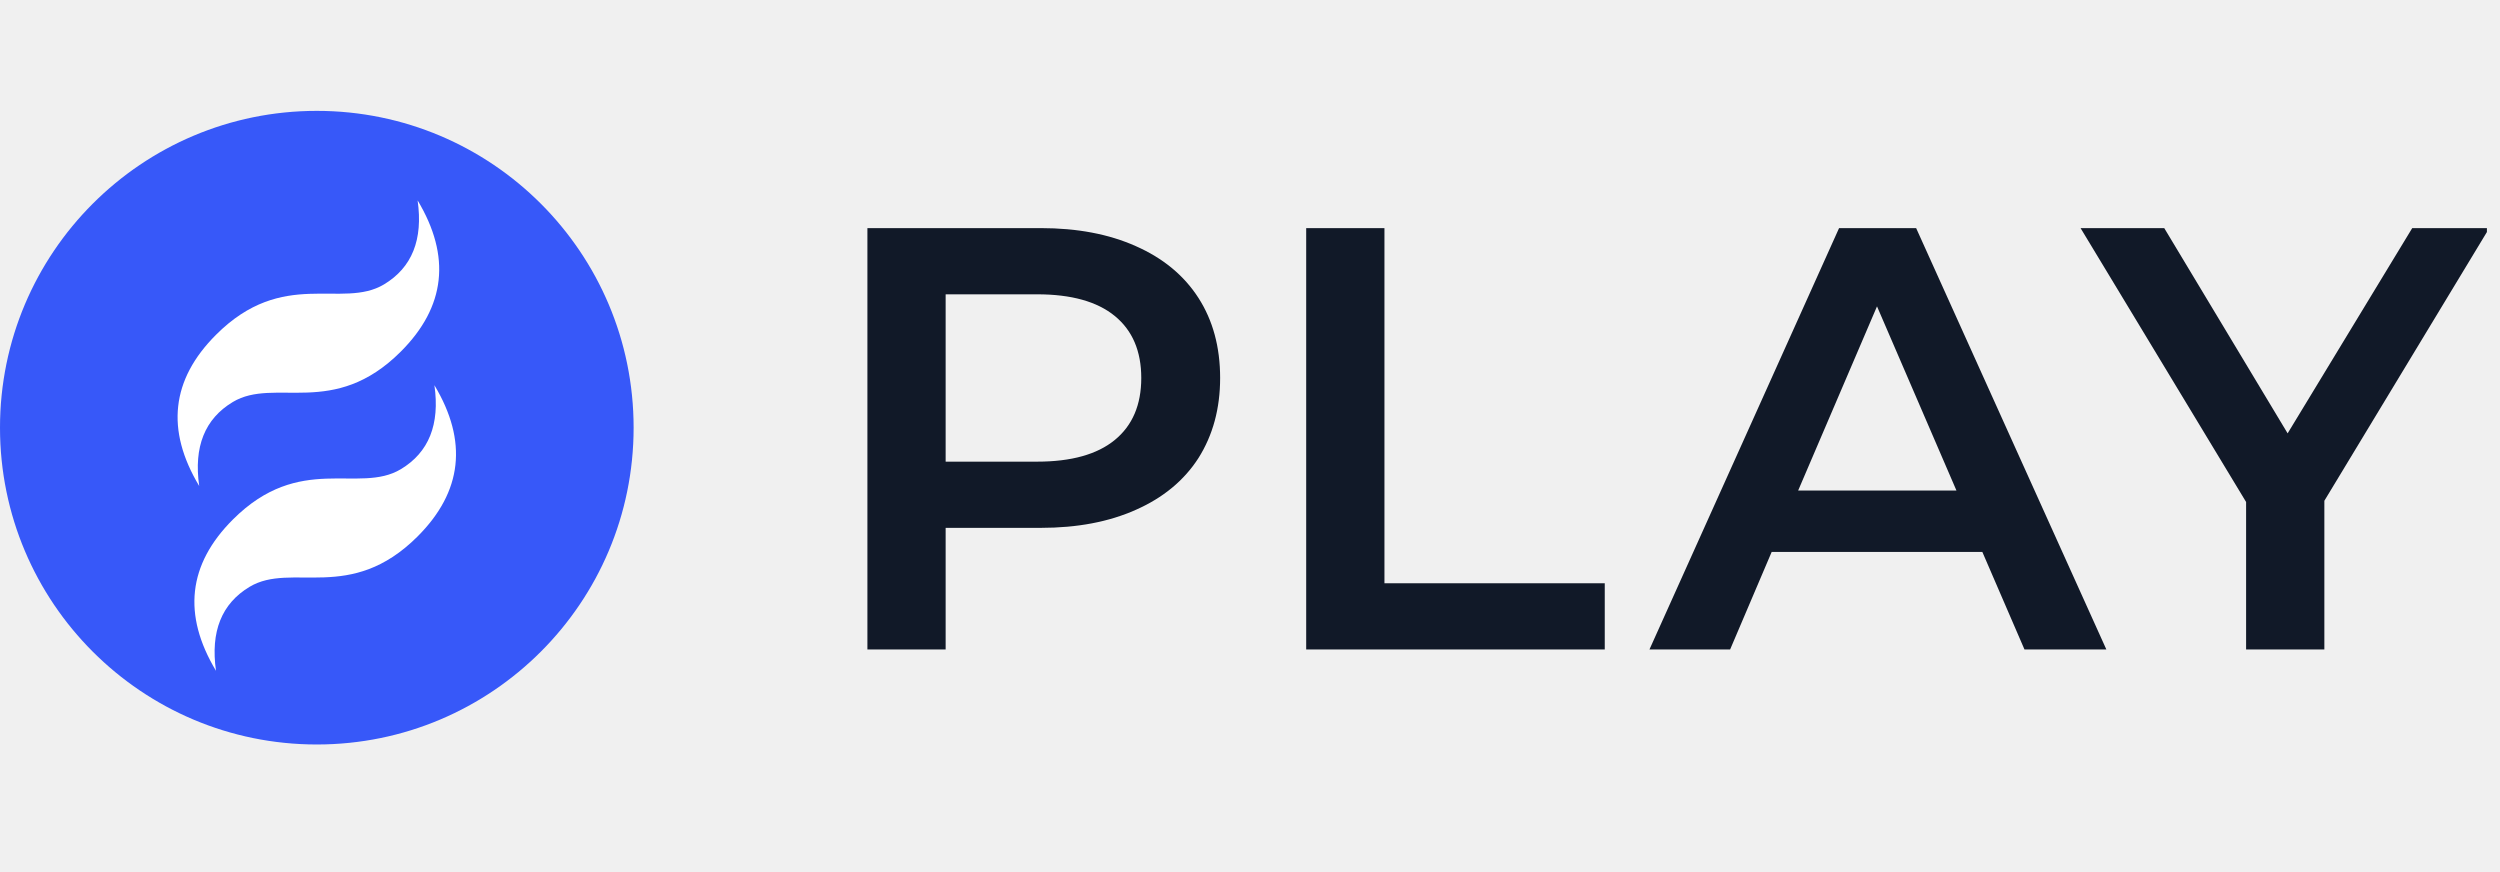
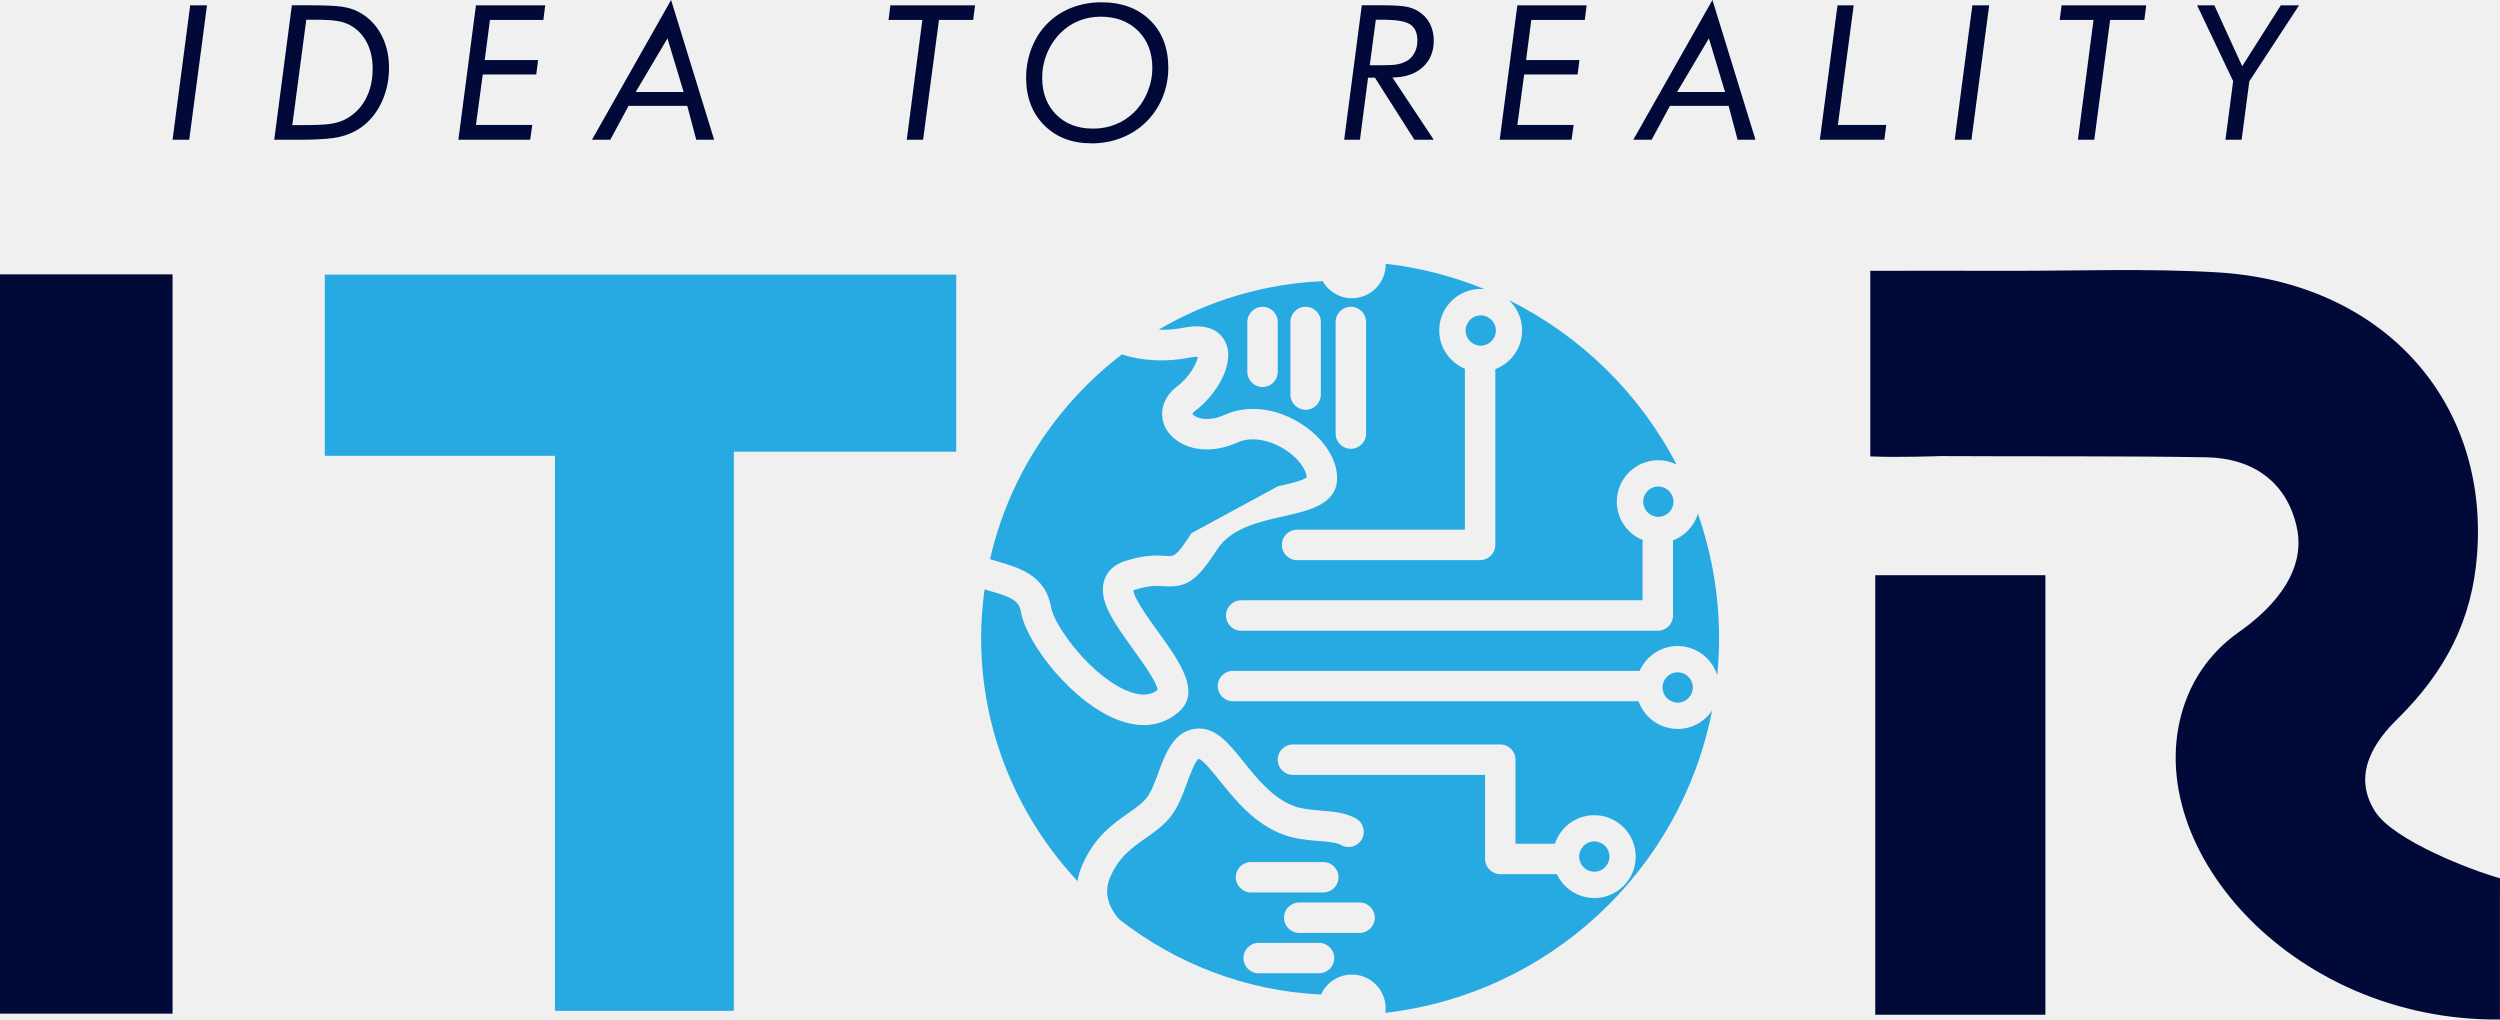
- <svg xmlns="http://www.w3.org/2000/svg" width="132" height="46" viewBox="0 0 132 46" fill="none">
-   <g clip-path="url(#clip0_2151_1148)">
-     <path d="M54.952 12.044C56.88 12.044 58.554 12.362 59.973 12.997C61.414 13.633 62.516 14.544 63.279 15.731C64.041 16.917 64.423 18.326 64.423 19.958C64.423 21.568 64.041 22.977 63.279 24.185C62.516 25.371 61.414 26.282 59.973 26.918C58.554 27.553 56.88 27.871 54.952 27.871H49.93V34.291H45.799V12.044H54.952ZM54.761 24.375C56.562 24.375 57.929 23.994 58.861 23.231C59.793 22.468 60.259 21.377 60.259 19.958C60.259 18.538 59.793 17.447 58.861 16.684C57.929 15.921 56.562 15.54 54.761 15.54H49.93V24.375H54.761ZM68.967 12.044H73.099V30.795H84.731V34.291H68.967V12.044ZM104.668 29.143H93.544L91.351 34.291H87.092L97.103 12.044H101.172L111.215 34.291H106.892L104.668 29.143ZM103.301 25.901L99.106 16.176L94.942 25.901H103.301ZM122.726 26.441V34.291H118.594V26.505L109.854 12.044H114.272L120.787 22.881L127.366 12.044H131.434L122.726 26.441Z" fill="#111928" />
-     <path d="M16.727 39.309C25.965 39.309 33.455 31.82 33.455 22.582C33.455 13.344 25.965 5.854 16.727 5.854C7.489 5.854 0 13.344 0 22.582C0 31.82 7.489 39.309 16.727 39.309Z" fill="#3758F9" />
-     <path fill-rule="evenodd" clip-rule="evenodd" d="M10.518 25.661C8.743 22.704 9.039 20.043 11.405 17.677C14.953 14.129 18.058 16.347 20.276 15.016C21.754 14.129 22.346 12.651 22.05 10.581C23.824 13.537 23.528 16.199 21.163 18.564C17.614 22.113 14.509 19.895 12.292 21.226C10.813 22.113 10.222 23.591 10.518 25.661ZM11.405 35.419C9.63 32.462 9.926 29.801 12.292 27.435C15.84 23.887 18.945 26.105 21.163 24.774C22.641 23.887 23.233 22.409 22.937 20.339C24.711 23.296 24.415 25.957 22.05 28.323C18.501 31.871 15.396 29.653 13.179 30.984C11.7 31.871 11.109 33.349 11.405 35.419Z" fill="white" />
+ <svg xmlns="http://www.w3.org/2000/svg" id="Layer_2" viewBox="0 0 392.64 160.13">
+   <defs>
+     <style>
+       .cls-1 {
+         fill: none;
+       }
+ 
+       .cls-2 {
+         fill: #000938;
+       }
+ 
+       .cls-3 {
+         fill: #27aae1;
+       }
+     </style>
+   </defs>
+   <g id="Layer_1-2" data-name="Layer_1">
+     <g>
+       <g>
+         <g>
+           <path class="cls-2" d="M392.64,137.94c-4.49-1.25-16.68-5.93-19.6-10.47-3.89-6.04.29-11.4,3.43-14.49,7.55-7.42,11.81-15.54,12.58-26,1.78-24.26-15.04-42.7-40.88-44.21-11.09-.65-22.25-.2-33.38-.24-6.94-.02-13.89,0-21.05,0v29.15c4.34.2,11.02-.05,11.02-.05,13.91.08,27.83-.04,41.73.19,7.27.12,12.64,3.81,14.23,10.97,1.71,7.7-5.03,13.63-9.05,16.45-1.99,1.4-6.24,4.78-8.49,11.1-7.81,21.88,16.31,50.11,49.45,49.78v-19.38" />
+           <path class="cls-3" d="M51.01,71.59h36.15v87.17h28.09v-87.82h34.93v-27.81H51.01v28.46Z" />
+           <path class="cls-2" d="M0,159.2h27.1V43.09H0v116.1Z" />
+           <path class="cls-2" d="M294.52,159.37h26.72v-69.03h-26.72v69.03Z" />
+         </g>
+         <g>
+           <path class="cls-1" d="M171.67,20.21c1.24,0,2.41-.22,3.52-.66,1.1-.44,2.08-1.09,2.94-1.93.89-.89,1.59-1.95,2.09-3.17.5-1.22.75-2.49.75-3.79,0-2.39-.75-4.33-2.24-5.81-1.49-1.48-3.46-2.22-5.89-2.22-1.21,0-2.36.22-3.44.66-1.08.44-2.03,1.08-2.85,1.9-.93.94-1.65,2.02-2.14,3.23-.49,1.21-.74,2.48-.74,3.79,0,2.41.73,4.34,2.2,5.81,1.46,1.47,3.4,2.2,5.8,2.2Z" />
+           <polygon class="cls-1" points="104.83 6.03 99.84 14.45 107.37 14.45 104.83 6.03" />
+           <polygon class="cls-1" points="268.39 6.03 263.4 14.45 270.93 14.45 268.39 6.03" />
+           <path class="cls-1" d="M51.79,19.47c.85-.12,1.58-.32,2.2-.61,1.44-.69,2.56-1.74,3.35-3.14.79-1.4,1.19-3.04,1.19-4.93,0-1.59-.32-2.98-.95-4.18-.63-1.2-1.53-2.1-2.68-2.7-.53-.29-1.19-.5-1.97-.62-.78-.12-1.9-.19-3.35-.19h-1.47l-2.19,16.54h1.37c2.15,0,3.66-.06,4.51-.18Z" />
+           <path class="cls-1" d="M219.22,10.14c.52-.08.98-.21,1.37-.39.63-.28,1.13-.72,1.48-1.31.35-.6.53-1.29.53-2.08,0-1.19-.37-2.03-1.12-2.52-.75-.49-2.17-.74-4.28-.74h-1.13l-.95,7.15h1.72c1.07,0,1.86-.04,2.38-.11Z" />
+           <polygon class="cls-2" points="32.51 .84 29.87 .84 27.1 21.95 29.72 21.95 32.51 .84" />
+           <path class="cls-2" d="M53.49,21.46c1.31-.33,2.47-.87,3.47-1.63,1.3-.99,2.31-2.3,3.04-3.92.73-1.62,1.1-3.38,1.1-5.27,0-2.01-.44-3.79-1.31-5.35-.87-1.56-2.09-2.73-3.66-3.52-.67-.34-1.49-.58-2.44-.72-.95-.14-2.62-.22-5.01-.22h-2.84l-2.77,21.12h3.98c2.97,0,5.11-.16,6.43-.49ZM48.11,3.1h1.47c1.45,0,2.57.06,3.35.19.78.13,1.44.33,1.97.62,1.15.61,2.05,1.51,2.68,2.7.64,1.2.95,2.59.95,4.18,0,1.88-.4,3.53-1.19,4.93-.79,1.4-1.91,2.45-3.35,3.14-.62.29-1.35.49-2.2.61-.85.12-2.35.18-4.51.18h-1.37l2.19-16.54Z" />
+           <polygon class="cls-2" points="83.6 19.62 74.75 19.62 75.82 11.7 84.22 11.7 84.51 9.43 76.13 9.43 76.95 3.13 85.34 3.13 85.63 .84 74.75 .84 71.99 21.95 83.26 21.95 83.6 19.62" />
+           <path class="cls-2" d="M98.72,16.63h9.22l1.41,5.32h2.81L105.4,0l-12.43,21.95h2.88l2.87-5.32ZM104.83,6.03l2.54,8.42h-7.53l4.99-8.42Z" />
+           <polygon class="cls-2" points="142.41 21.95 144.98 21.95 147.47 3.13 152.84 3.13 153.14 .84 139.84 .84 139.55 3.13 144.86 3.13 142.41 21.95" />
+           <path class="cls-2" d="M171.4,22.52c1.64,0,3.2-.28,4.66-.84,1.46-.56,2.73-1.36,3.82-2.4,1.15-1.11,2.04-2.4,2.67-3.89.62-1.49.94-3.07.94-4.74,0-3.11-.96-5.61-2.87-7.48-1.91-1.87-4.46-2.81-7.64-2.81-1.61,0-3.14.27-4.56.81-1.43.54-2.67,1.32-3.74,2.34-1.13,1.09-1.99,2.38-2.6,3.89-.61,1.51-.92,3.11-.92,4.82,0,3.06.94,5.54,2.83,7.44,1.89,1.9,4.36,2.85,7.42,2.85ZM164.42,8.41c.5-1.21,1.21-2.29,2.14-3.23.82-.83,1.77-1.46,2.85-1.9,1.08-.44,2.23-.66,3.44-.66,2.43,0,4.39.74,5.89,2.22,1.49,1.48,2.24,3.42,2.24,5.81,0,1.31-.25,2.57-.75,3.79-.5,1.22-1.2,2.28-2.09,3.17-.86.85-1.84,1.49-2.94,1.93-1.1.44-2.28.66-3.52.66-2.4,0-4.34-.73-5.8-2.2-1.46-1.47-2.2-3.4-2.2-5.81,0-1.32.25-2.58.74-3.79Z" />
+           <path class="cls-2" d="M214.87,12.2h1.07l6.2,9.75h3.04l-6.49-9.78c1.99-.02,3.57-.55,4.74-1.6,1.17-1.05,1.75-2.45,1.75-4.21,0-.88-.17-1.69-.5-2.42-.33-.73-.81-1.34-1.45-1.84-.59-.46-1.26-.79-2.03-.98-.77-.19-2.07-.29-3.92-.29h-3.4l-2.77,21.12h2.48l1.27-9.75ZM216.08,3.1h1.13c2.11,0,3.53.24,4.28.74.74.49,1.12,1.33,1.12,2.52,0,.79-.17,1.48-.53,2.08-.35.6-.84,1.03-1.48,1.31-.39.18-.85.31-1.37.39-.52.08-1.31.11-2.38.11h-1.72l.95-7.15Z" />
+           <polygon class="cls-2" points="247.15 19.62 238.31 19.62 239.38 11.7 247.77 11.7 248.06 9.43 239.68 9.43 240.5 3.13 248.9 3.13 249.19 .84 238.31 .84 235.54 21.95 246.82 21.95 247.15 19.62" />
+           <path class="cls-2" d="M262.27,16.63h9.22l1.41,5.32h2.81l-6.76-21.95-12.43,21.95h2.88l2.87-5.32ZM268.39,6.03l2.54,8.42h-7.53l4.99-8.42Z" />
+           <polygon class="cls-2" points="296.25 19.62 288.65 19.62 291.13 .84 288.59 .84 285.82 21.95 295.95 21.95 296.25 19.62" />
+           <polygon class="cls-2" points="312.41 .84 309.77 .84 307 21.95 309.63 21.95 312.41 .84" />
+           <polygon class="cls-2" points="326.35 21.95 328.92 21.95 331.41 3.13 336.78 3.13 337.08 .84 323.78 .84 323.49 3.13 328.8 3.13 326.35 21.95" />
+           <polygon class="cls-2" points="349.52 21.95 352.06 21.95 353.27 12.77 361.08 .84 358.21 .84 352.15 10.4 347.78 .84 345.07 .84 350.73 12.74 349.52 21.95" />
+         </g>
+       </g>
+       <g>
+         <path class="cls-3" d="M200.69,76.38c1.58-.36,3.94-.89,4.53-1.4-.07-1.34-1.44-3.12-3.39-4.37-1.98-1.28-5-2.24-7.54-1.1-5.07,2.29-9.5.64-11.1-2.07-1.12-1.89-1.02-4.72,1.73-6.79,1.87-1.4,3.07-3.62,3.21-4.61-.24-.02-.66,0-1.31.13-3.6.72-7.4.53-10.63-.5-10.26,7.86-17.74,19.18-20.7,32.16.45.14.92.28,1.4.42,3.09.89,7.32,2.11,8.18,7.09.54,3.14,6.65,11.31,12.47,13.35,2.31.81,3.54.24,4.27-.34-.13-1.23-2.42-4.4-3.81-6.33-3-4.16-5.6-7.75-4.56-10.91.32-.99,1.15-2.31,3.24-2.99,3.18-1.03,5.18-.9,6.5-.81,1.25.08,1.59.1,3.94-3.57" />
+         <path class="cls-3" d="M263.48,114.48c-2.83,0-5.24-1.82-6.13-4.34h-63.71c-1.32,0-2.39-1.07-2.39-2.39s1.07-2.39,2.39-2.39h63.88c1.01-2.29,3.3-3.9,5.96-3.9,2.92,0,5.4,1.94,6.22,4.6.19-1.91.29-3.85.29-5.81,0-6.86-1.18-13.43-3.32-19.56-.59,1.94-2.07,3.49-3.96,4.2.03.15.05.3.05.45v11.33c0,1.32-1.07,2.39-2.39,2.39h-65.43c-1.32,0-2.39-1.07-2.39-2.39s1.07-2.39,2.39-2.39h63.03v-8.94c0-.17.02-.34.06-.51-2.4-.96-4.1-3.3-4.1-6.04,0-3.59,2.92-6.51,6.51-6.51,1.04,0,2.01.25,2.88.68-5.8-11.16-15.05-20.23-26.34-25.82,1.28,1.19,2.08,2.88,2.08,4.75,0,2.78-1.75,5.15-4.21,6.08v27.61c0,1.32-1.07,2.39-2.39,2.39h-28.75c-1.32,0-2.39-1.07-2.39-2.39s1.07-2.39,2.39-2.39h26.36v-25.28c-2.36-.98-4.03-3.3-4.03-6.02,0-3.59,2.92-6.51,6.51-6.51.2,0,.41.01.61.03-4.89-2-10.1-3.36-15.54-3.99,0,.04.01.07.01.11,0,2.93-2.38,5.31-5.31,5.31-1.97,0-3.67-1.09-4.59-2.68-9.37.41-18.15,3.14-25.79,7.63,1.31.04,2.65-.06,3.94-.32,4.45-.89,6.06,1.1,6.63,2.37,1.55,3.46-1.75,8.39-4.73,10.63-.37.28-.49.49-.5.55.02,0,.18.25.67.48.42.19,1.98.73,4.37-.34,3.64-1.64,8.16-1.11,12.1,1.44,3.44,2.22,5.58,5.47,5.58,8.49,0,4.1-4.39,5.09-8.27,5.96-3.95.89-8.43,1.9-10.58,5.26-3.31,5.17-4.97,5.97-8.28,5.76-1.13-.07-2.41-.16-4.72.59-.07.02-.12.04-.16.06.11,1.28,2.55,4.65,3.89,6.5,3.35,4.64,6.82,9.44,3.27,12.57-1.2,1.06-3.01,2.09-5.51,2.09-1.09,0-2.32-.2-3.69-.68-7.43-2.61-14.75-12.19-15.59-17.05-.32-1.86-1.57-2.38-4.79-3.31-.31-.09-.63-.18-.94-.28-.34,2.5-.54,5.04-.54,7.63,0,14.71,5.76,28.15,15.14,38.19.13-.77.34-1.57.69-2.38,1.91-4.52,4.86-6.59,7.23-8.25,1.13-.79,2.11-1.48,2.84-2.32.76-.88,1.36-2.51,1.94-4.08,1.12-3.03,2.5-6.8,6.26-6.93,2.84-.09,4.81,2.35,7.1,5.2,2.18,2.71,4.65,5.78,7.97,6.99,1.26.46,2.77.58,4.23.7,1.92.15,3.9.31,5.52,1.27,1.14.67,1.52,2.14.85,3.27-.67,1.14-2.14,1.52-3.27.85-.68-.4-2.1-.51-3.48-.62-1.69-.14-3.61-.29-5.48-.97-4.57-1.66-7.62-5.45-10.06-8.49-1.04-1.3-2.62-3.26-3.28-3.43-.48.03-1.46,2.68-1.88,3.82-.73,1.98-1.48,4.03-2.82,5.57-1.11,1.28-2.43,2.2-3.7,3.09-2.16,1.51-4.19,2.94-5.57,6.2-1.21,2.88.35,5.28,1.46,6.52,8.85,6.91,19.8,11.24,31.7,11.81.83-1.85,2.68-3.14,4.84-3.14,2.93,0,5.31,2.38,5.31,5.31,0,.24-.04.47-.07.7,25.74-2.94,46.46-22.38,51.33-47.48-1.17,1.75-3.16,2.9-5.41,2.9ZM200.68,58.39c0,1.32-1.07,2.39-2.39,2.39s-2.39-1.07-2.39-2.39v-7.81c0-1.32,1.07-2.39,2.39-2.39s2.39,1.07,2.39,2.39v7.81ZM207.45,61.97c0,1.32-1.07,2.39-2.39,2.39s-2.39-1.07-2.39-2.39v-11.4c0-1.32,1.07-2.39,2.39-2.39s2.39,1.07,2.39,2.39v11.4ZM214.55,68.1c0,1.32-1.07,2.39-2.39,2.39s-2.39-1.07-2.39-2.39v-17.53c0-1.32,1.07-2.39,2.39-2.39s2.39,1.07,2.39,2.39M194.09,137.78c0-1.32,1.07-2.39,2.39-2.39h11.35c1.32,0,2.39,1.07,2.39,2.39s-1.07,2.39-2.39,2.39h-11.35c-1.32,0-2.39-1.07-2.39-2.39ZM207.16,152.86h-9.48c-1.32,0-2.39-1.07-2.39-2.39s1.07-2.39,2.39-2.39h9.48c1.32,0,2.39,1.07,2.39,2.39s-1.07,2.39-2.39,2.39ZM213.53,146.52h-9.48c-1.32,0-2.39-1.07-2.39-2.39s1.07-2.39,2.39-2.39h9.48c1.32,0,2.39,1.07,2.39,2.39s-1.07,2.39-2.39,2.39ZM250.4,141.04c-2.6,0-4.85-1.54-5.89-3.75h-8.88c-1.32,0-2.39-1.07-2.39-2.39v-13.2h-30.18c-1.32,0-2.39-1.07-2.39-2.39s1.07-2.39,2.39-2.39h32.57c1.32,0,2.39,1.07,2.39,2.39v13.2h6.19c.85-2.6,3.3-4.48,6.18-4.48,3.59,0,6.51,2.92,6.51,6.51s-2.92,6.51-6.51,6.51Z" />
+         <circle class="cls-3" cx="250.4" cy="134.53" r="2.38" />
+         <path class="cls-3" d="M260.45,76.41c-1.31,0-2.38,1.07-2.38,2.38s1.07,2.38,2.38,2.38,2.38-1.07,2.38-2.38-1.07-2.38-2.38-2.38Z" />
+         <path class="cls-3" d="M232.56,49.53c-1.31,0-2.38,1.07-2.38,2.38s1.07,2.38,2.38,2.38,2.38-1.07,2.38-2.38-1.07-2.38-2.38-2.38Z" />
+         <path class="cls-3" d="M261.11,107.97c0,1.31,1.07,2.38,2.38,2.38s2.38-1.07,2.38-2.38-1.07-2.38-2.38-2.38-2.38,1.07-2.38,2.38Z" />
+       </g>
+     </g>
  </g>
-   <defs>
-     <clipPath id="clip0_2151_1148">
-       <rect width="131.309" height="46" fill="white" />
-     </clipPath>
-   </defs>
</svg>
